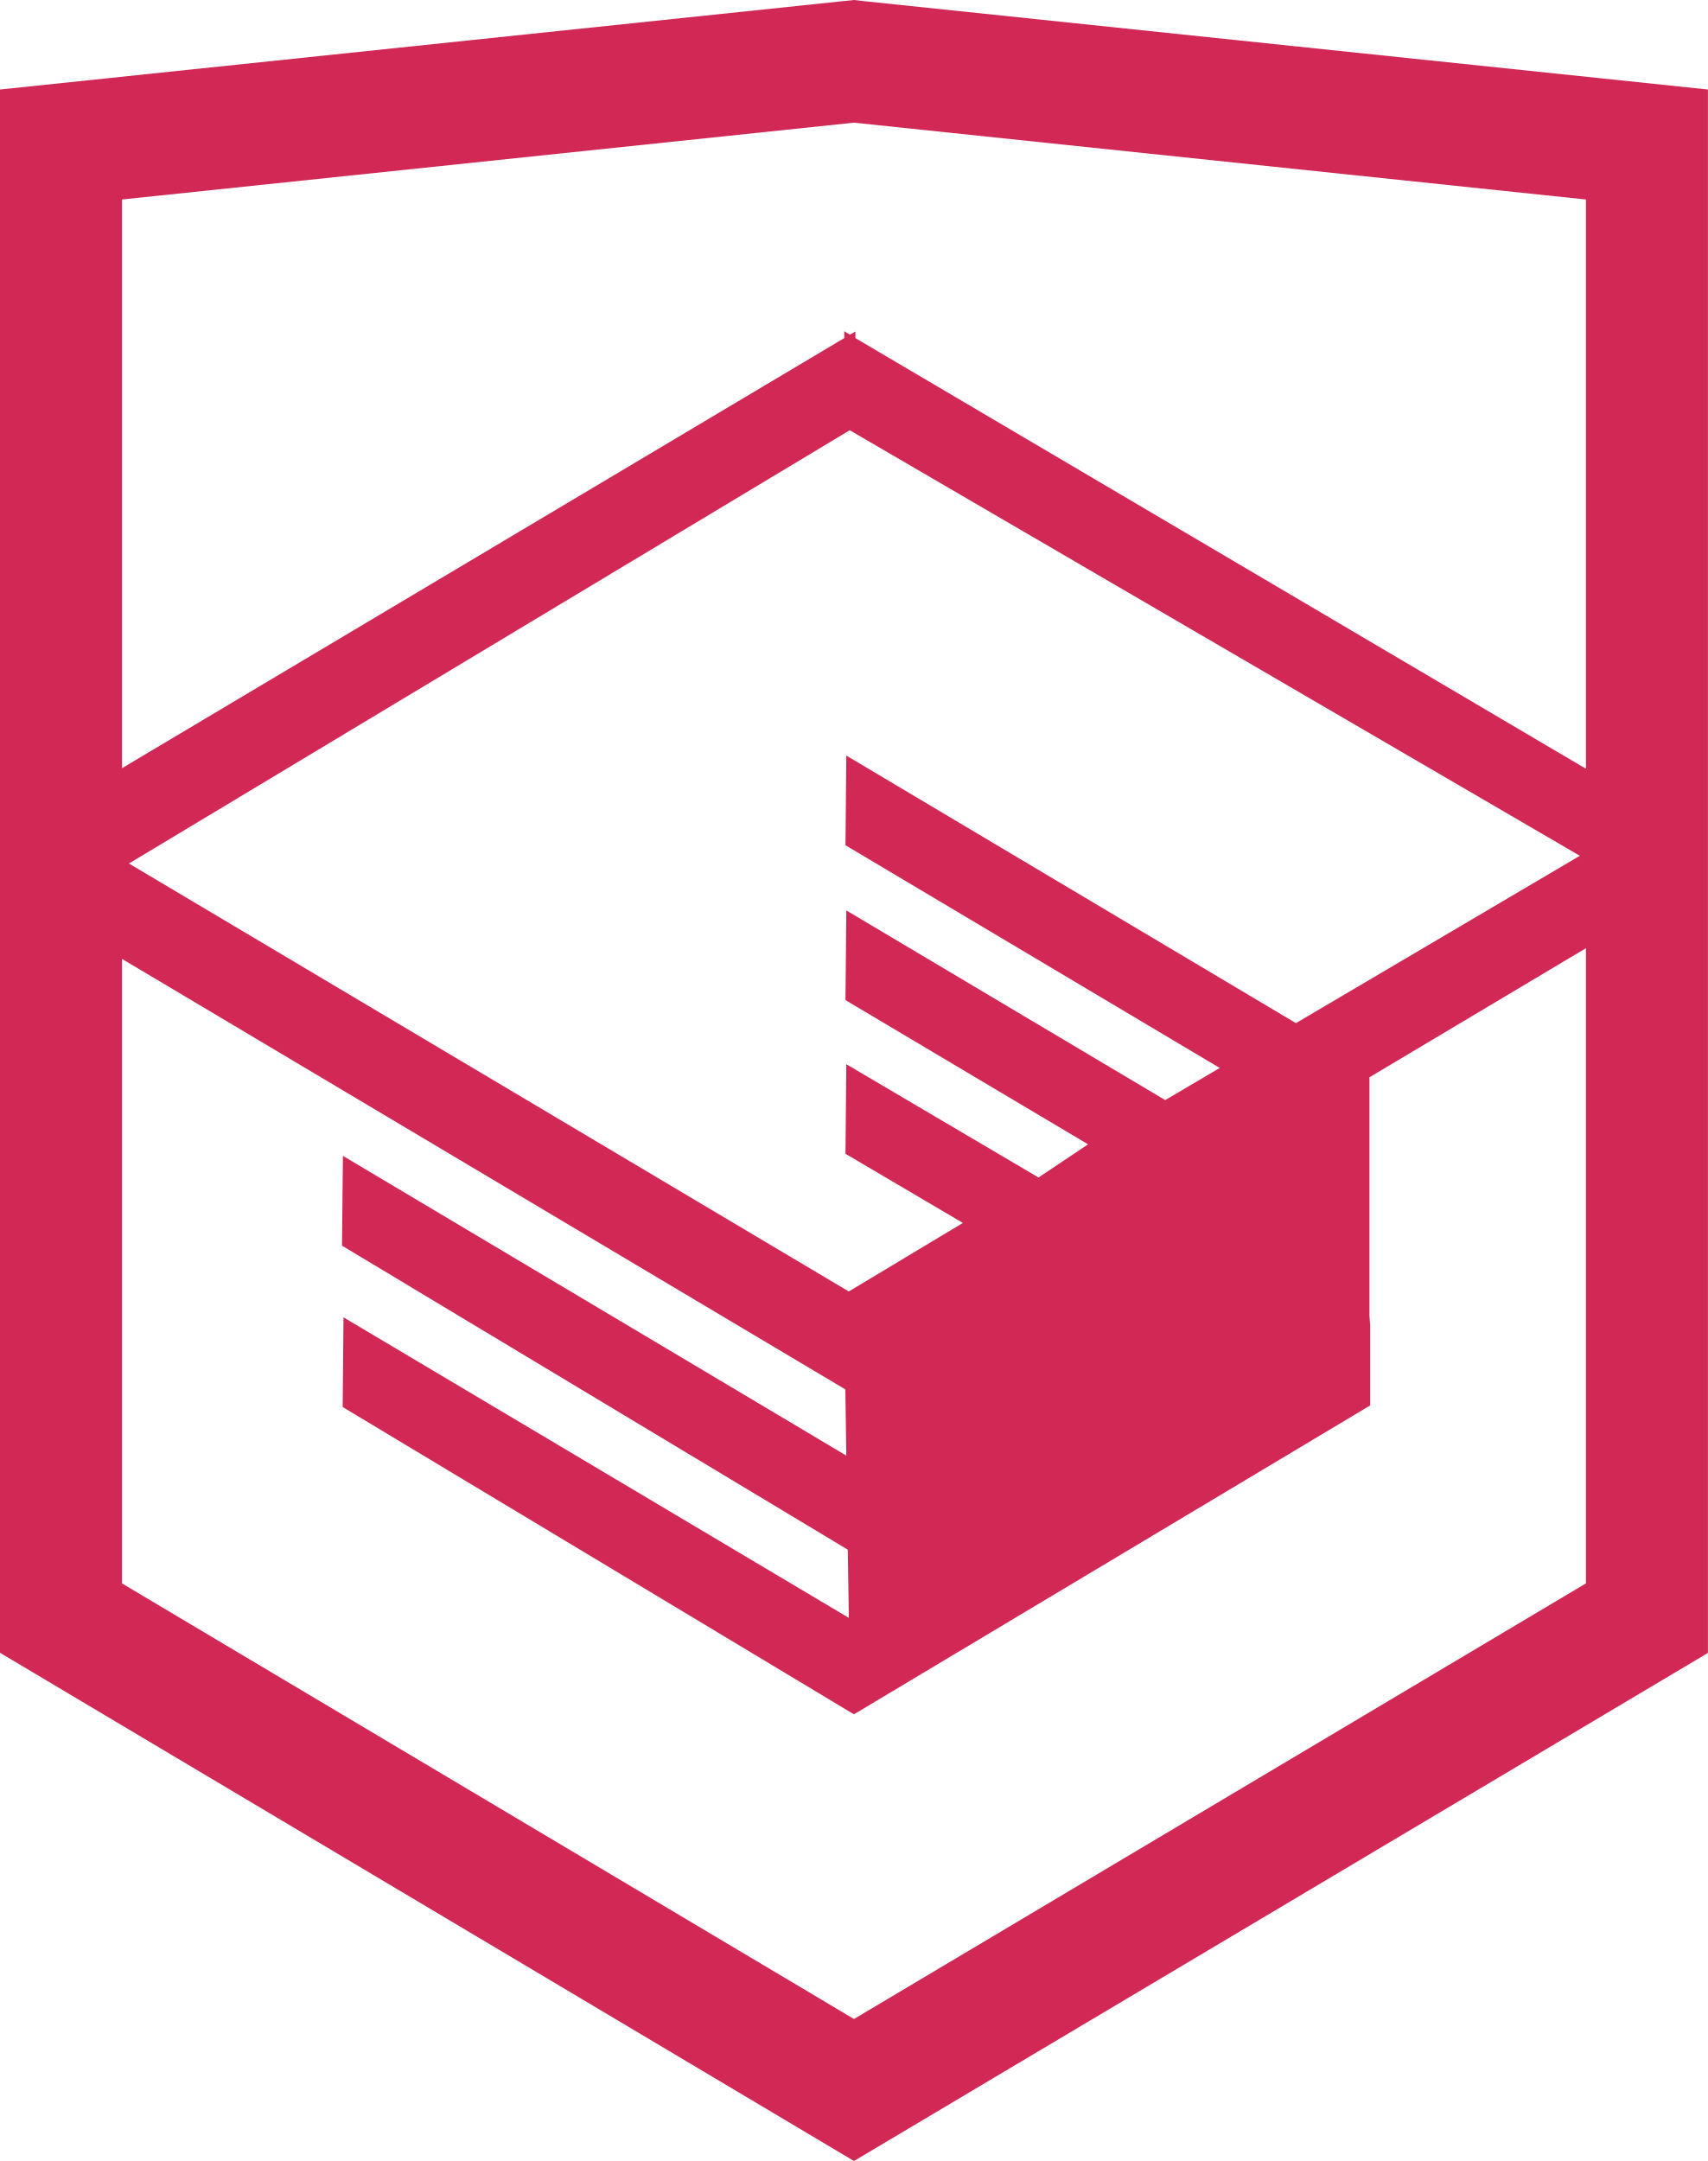
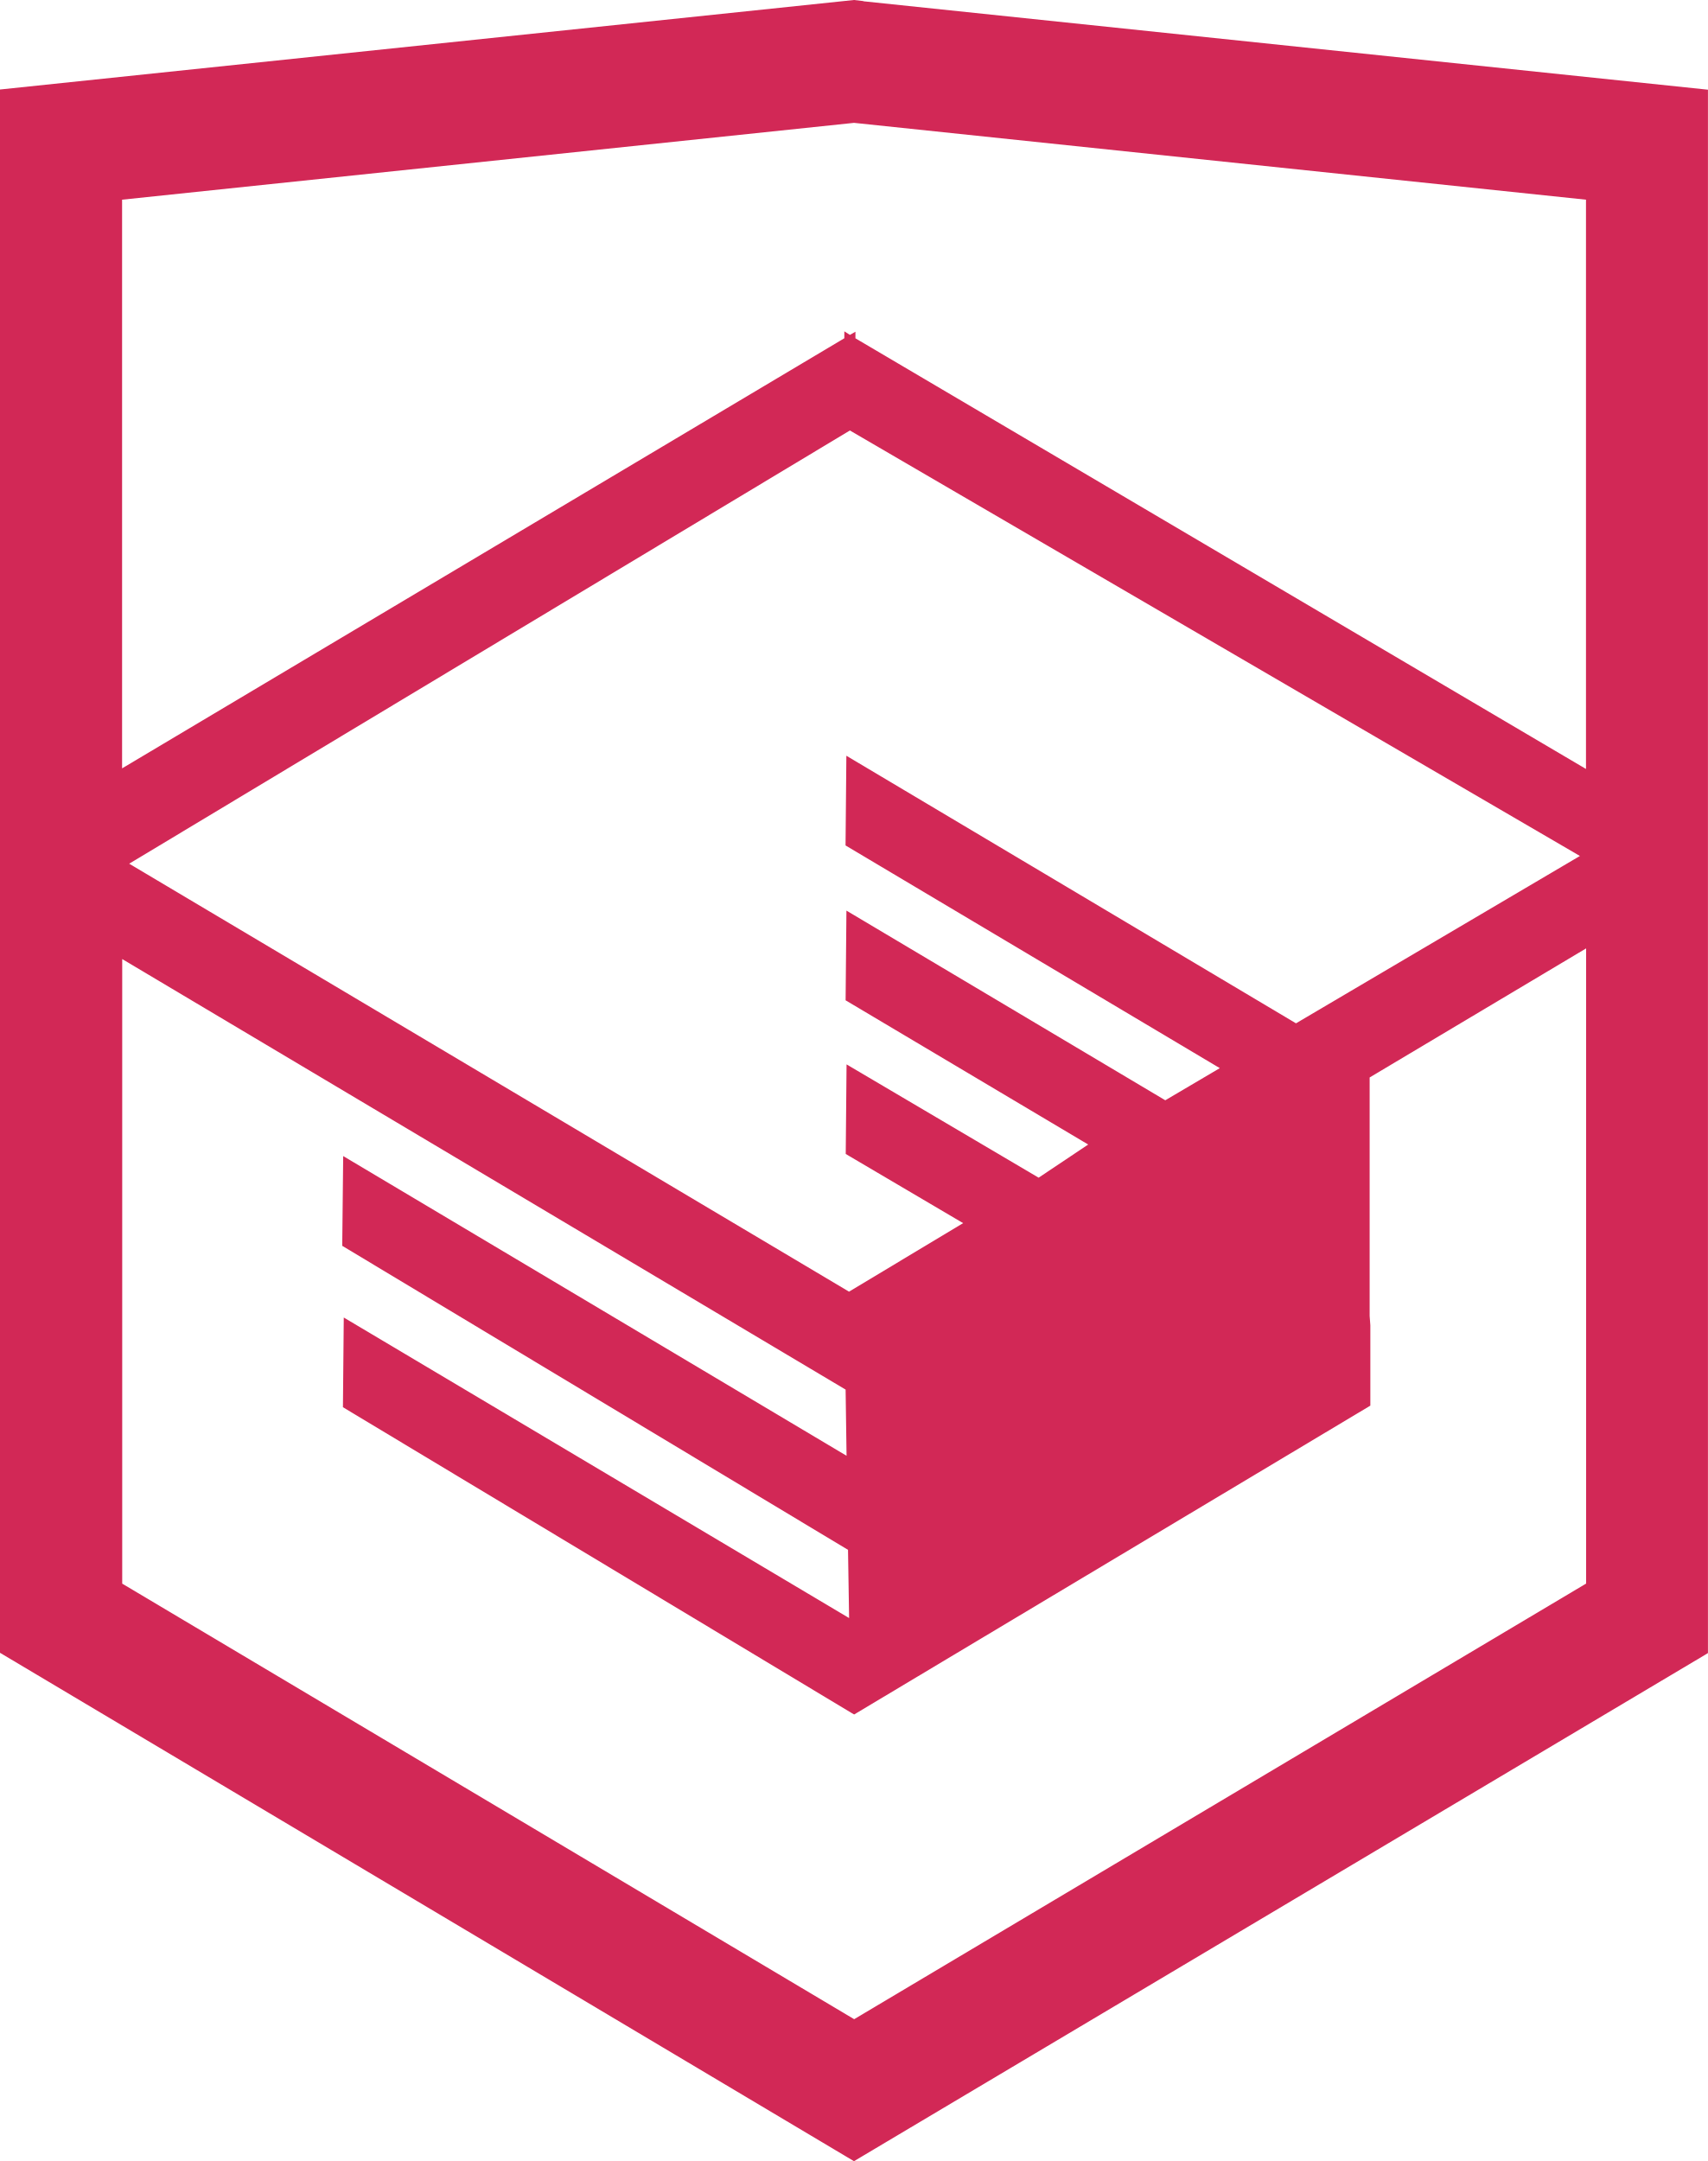
- <svg xmlns="http://www.w3.org/2000/svg" version="1.0" id="Layer_1" x="0px" y="0px" width="26.943px" height="34.09px" viewBox="0 0 26.943 34.09" enable-background="new 0 0 26.943 34.09" xml:space="preserve" fill="#d22856">
-   <path d="M13.62,0.017L13.472,0L0,1.412v24.661l13.472,8.017l13.43-7.99l0.042-0.026V1.412L13.62,0.017z M25.019,12.127L13.495,5.334 l-0.001-0.104L13.407,5.28l-0.088-0.056v0.109L1.925,12.118V3.147l11.547-1.212l11.547,1.212V12.127z M13.405,6.787L24.923,13.5 l-4.479,2.64l-7.093-4.221l-0.013,1.415l5.904,3.513l-0.86,0.507l-5.031-2.992l-0.013,1.415l3.827,2.275l-0.782,0.523l-3.032-1.787 l-0.013,1.413l1.852,1.091l-1.8,1.081L2.034,13.622L13.405,6.787z M1.925,15.127l11.411,6.791l0.015,1.044l-7.941-4.728L5.395,19.65 l7.979,4.796l0.017,1.076l-7.972-4.741l-0.013,1.415l8.021,4.821l0.045,0.026l8.143-4.872v-1.268l-0.011-0.148v-3.761l3.415-2.036 v10.02L13.472,31.85L1.925,24.979V15.127z" />
+ <svg xmlns="http://www.w3.org/2000/svg" viewBox="0 0 26.943 34.09" enable-background="new 0 0 26.943 34.09" fill="#d22856">
+   <path d="m13.62.017l-.148-.017-13.472 1.412v24.661l13.472 8.02 13.43-7.99.042-.026v-24.662l-13.324-1.395m11.399 12.11l-11.524-6.793v-.104l-.087.05-.088-.056v.109l-11.394 6.785v-8.971l11.547-1.212 11.547 1.212v8.98m-11.614-5.34l11.518 6.713-4.479 2.64-7.093-4.221-.013 1.415 5.904 3.513-.86.507-5.03-2.992-.013 1.415 3.827 2.275-.782.523-3.03-1.787-.013 1.413 1.852 1.091-1.8 1.081-11.356-6.751 11.371-6.835m-11.48 8.34l11.411 6.791.015 1.044-7.941-4.728-.015 1.416 7.979 4.796.017 1.076-7.972-4.741-.013 1.415 8.02 4.821.045.026 8.143-4.872v-1.268l-.011-.148v-3.761l3.415-2.036v10.02l-11.547 6.872-11.547-6.871v-9.852" />
</svg>
